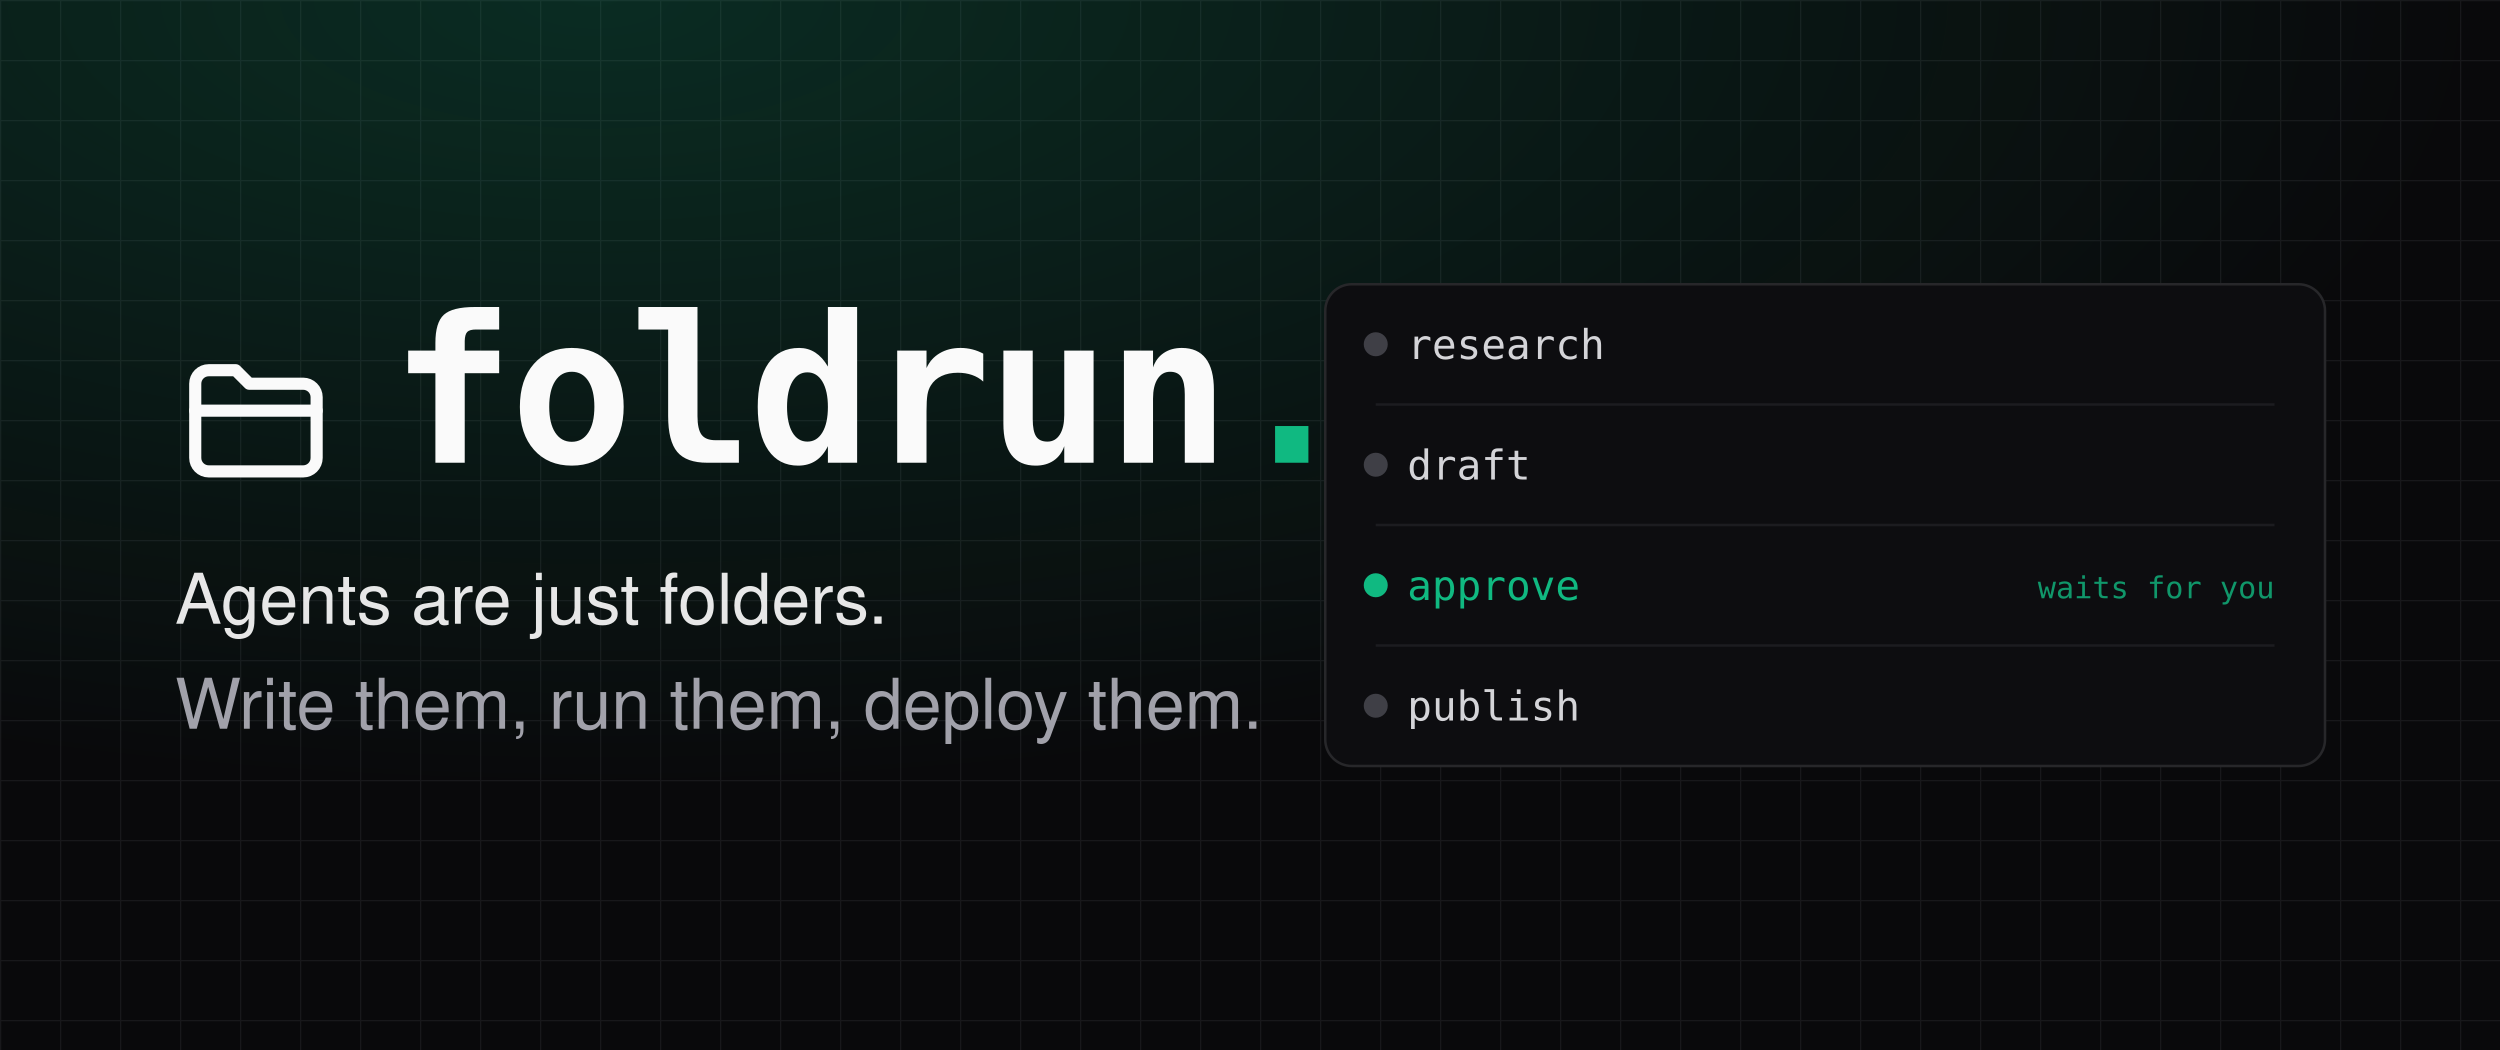
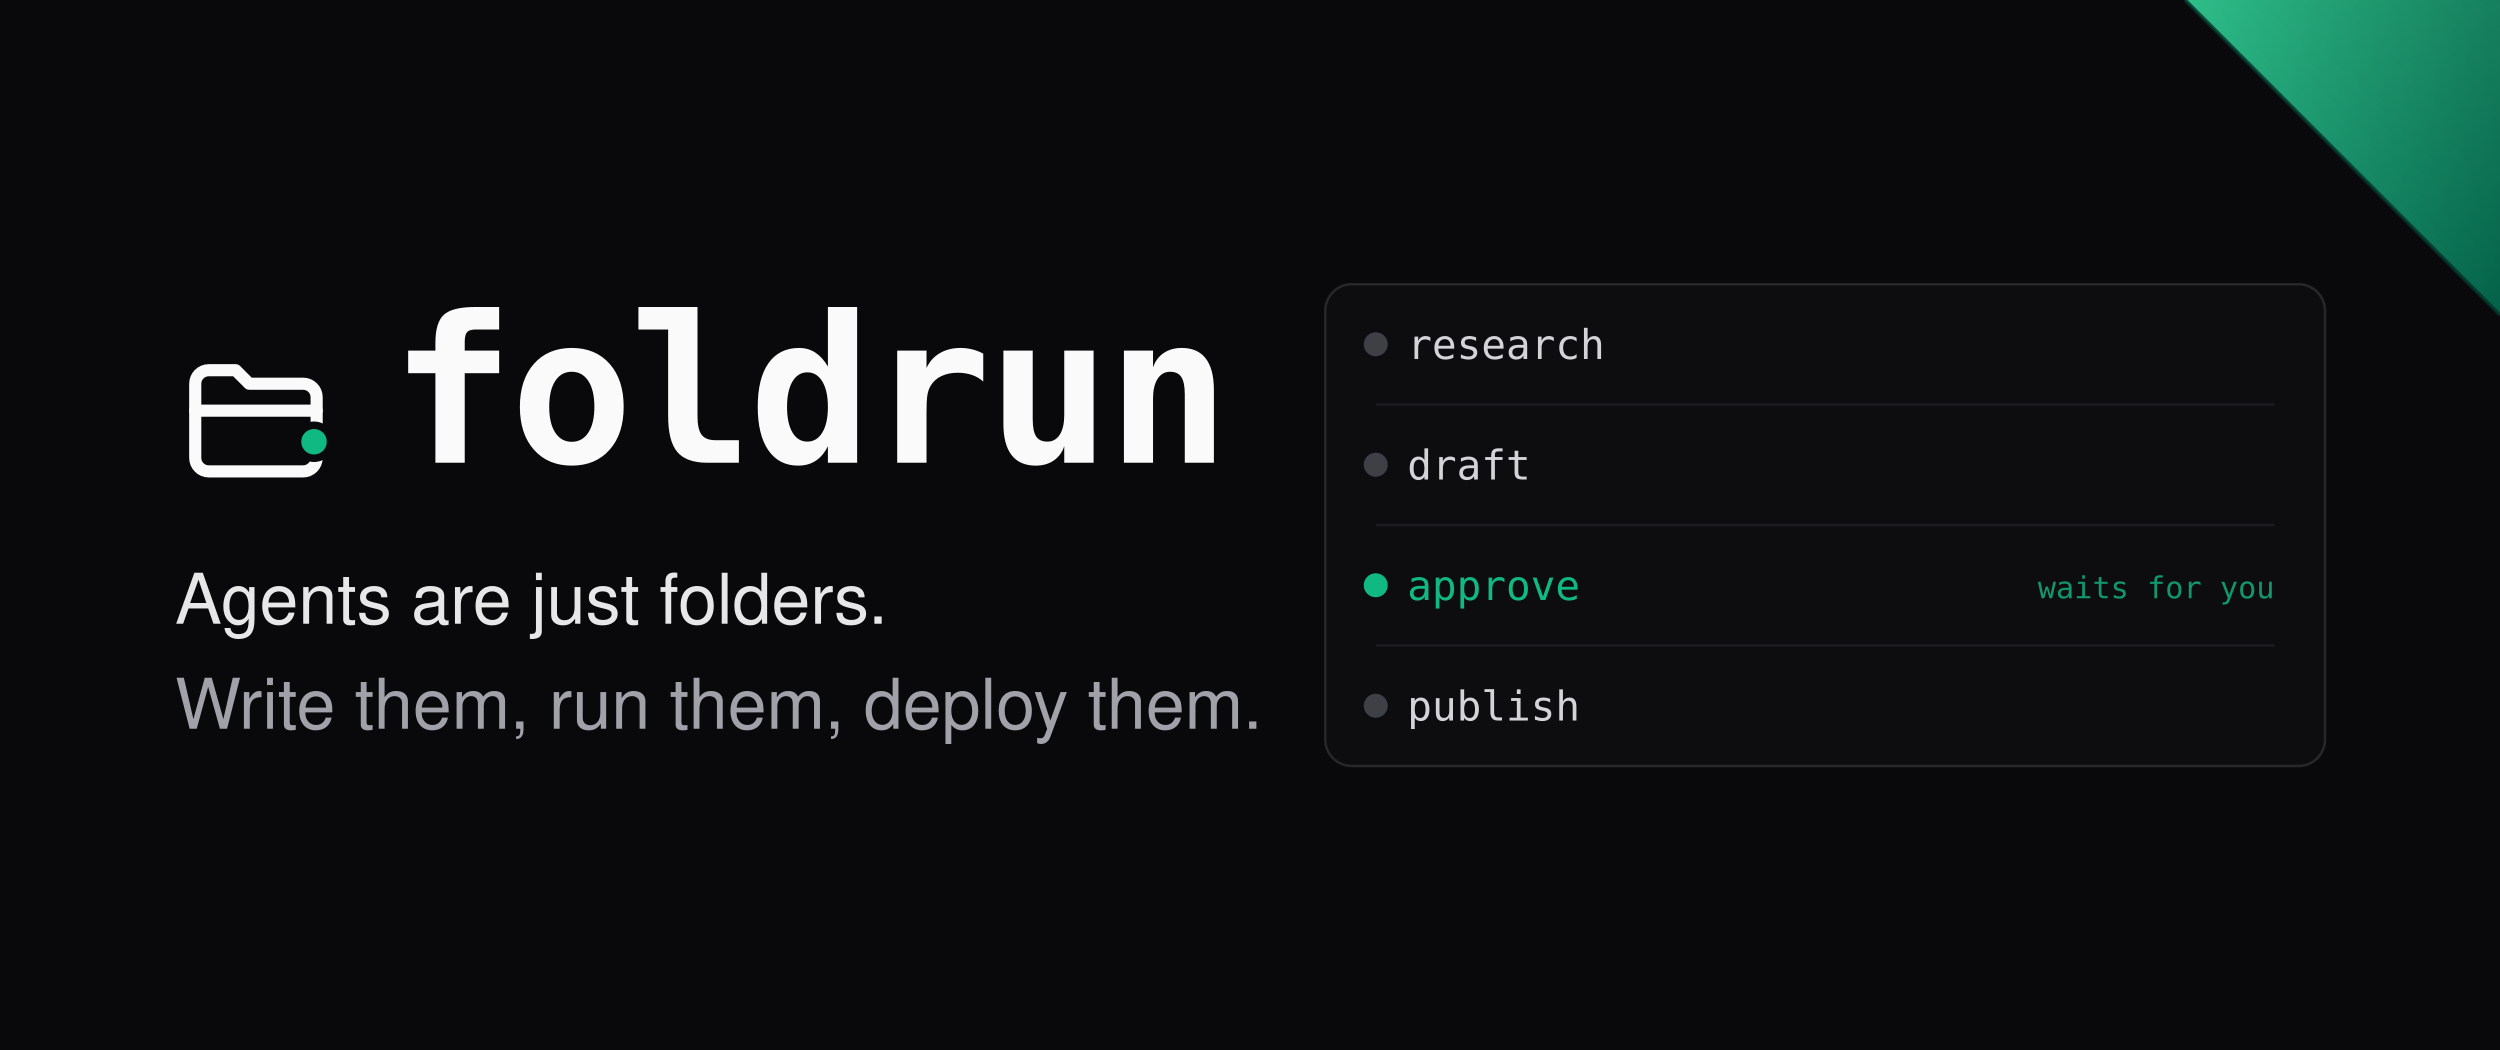
<svg xmlns="http://www.w3.org/2000/svg" width="1000" height="420" viewBox="0 0 1000 420">
  <defs>
-     <pattern id="grid" width="24" height="24" patternUnits="userSpaceOnUse">
-       <path d="M24 0H0v24" fill="none" stroke="#18181b" stroke-width="1" />
-     </pattern>
-     <radialGradient id="glow" cx="24%" cy="0%" r="75%">
-       <stop offset="0%" stop-color="#10b981" stop-opacity="0.20" />
-       <stop offset="100%" stop-color="#10b981" stop-opacity="0" />
-     </radialGradient>
+     <linearGradient id="under" x1="0" y1="0" x2="1" y2="1">
+       <stop offset="0" stop-color="#34d399" />
+       <stop offset="1" stop-color="#046c50" />
+     </linearGradient>
+     <linearGradient id="shade" x1="1" y1="0" x2="0" y2="1">
+       <stop offset="0" stop-color="#000" stop-opacity=".5" />
+       <stop offset="1" stop-color="#000" stop-opacity="0" />
+     </linearGradient>
  </defs>
  <rect width="1000" height="420" fill="#09090b" />
-   <rect width="1000" height="420" fill="url(#grid)" />
-   <rect width="1000" height="420" fill="url(#glow)" />
+   <g>
+     <path d="M874 0H1000V126Z" fill="url(#under)" />
+     <path d="M874 0H1000V126Z" fill="url(#shade)" opacity=".4" />
+     <path d="M874 0 1000 126" stroke="#04352a" stroke-width="1.5" opacity=".8" />
+   </g>
  <g transform="translate(70.0 134.6) scale(2.6979)" fill="none" stroke="#fafafa" stroke-width="1.8" stroke-linecap="round" stroke-linejoin="round">
    <path d="M3 7a2 2 0 0 1 2-2h4l2 2h8a2 2 0 0 1 2 2v9a2 2 0 0 1-2 2H5a2 2 0 0 1-2-2Z" />
    <path d="M3 11h18" />
  </g>
-   <text x="156.3" y="185.1" font-family="ui-monospace, SFMono-Regular, Menlo, monospace" font-size="82.0" font-weight="600" letter-spacing="-1.64" fill="#fafafa">foldrun<tspan fill="#10b981">.</tspan>
-   </text>
+   <circle cx="125.6" cy="176.7" r="8.1" fill="#09090b" />
+   <circle cx="125.6" cy="176.7" r="5.1" fill="#10b981" />
+   <text x="156.3" y="185.1" font-family="ui-monospace, SFMono-Regular, Menlo, monospace" font-size="82.0" font-weight="600" letter-spacing="-1.64" fill="#fafafa">foldrun</text>
  <text x="70.0" y="249.5" font-family="-apple-system, BlinkMacSystemFont, Helvetica, Arial, sans-serif" font-size="28.0" fill="#fafafa" opacity="0.92">Agents are just folders.</text>
  <text x="70.0" y="291.5" font-family="-apple-system, BlinkMacSystemFont, Helvetica, Arial, sans-serif" font-size="28.0" fill="#a1a1aa">Write them, run them, deploy them.</text>
  <g>
    <rect x="530.1" y="113.7" width="399.9" height="192.7" rx="10.6" fill="#0d0d10" stroke="#27272a" stroke-width="1.0" />
    <g>
      <circle cx="550.3" cy="137.7" r="4.8" fill="#3f3f46" />
      <text x="562.9" y="143.6" font-family="ui-monospace, SFMono-Regular, Menlo, monospace" font-size="16.4" fill="#d4d4d8">research</text>
    </g>
    <g>
      <line x1="550.3" y1="161.8" x2="909.8" y2="161.8" stroke="#1c1c20" stroke-width="1" />
      <circle cx="550.3" cy="185.9" r="4.8" fill="#3f3f46" />
      <text x="562.9" y="191.8" font-family="ui-monospace, SFMono-Regular, Menlo, monospace" font-size="16.4" fill="#d4d4d8">draft</text>
    </g>
    <g>
      <line x1="550.3" y1="210.0" x2="909.8" y2="210.0" stroke="#1c1c20" stroke-width="1" />
      <circle cx="550.3" cy="234.1" r="4.8" fill="#10b981" />
      <text x="562.9" y="240.0" font-family="ui-monospace, SFMono-Regular, Menlo, monospace" font-size="16.4" fill="#10b981">approve</text>
      <text x="909.8" y="239.3" text-anchor="end" font-family="ui-monospace, SFMono-Regular, Menlo, monospace" font-size="12.1" fill="#10b981" opacity="0.8">waits for you</text>
    </g>
    <g>
      <line x1="550.3" y1="258.2" x2="909.8" y2="258.2" stroke="#1c1c20" stroke-width="1" />
      <circle cx="550.3" cy="282.3" r="4.8" fill="#3f3f46" />
      <text x="562.9" y="288.2" font-family="ui-monospace, SFMono-Regular, Menlo, monospace" font-size="16.4" fill="#d4d4d8">publish</text>
    </g>
  </g>
</svg>
